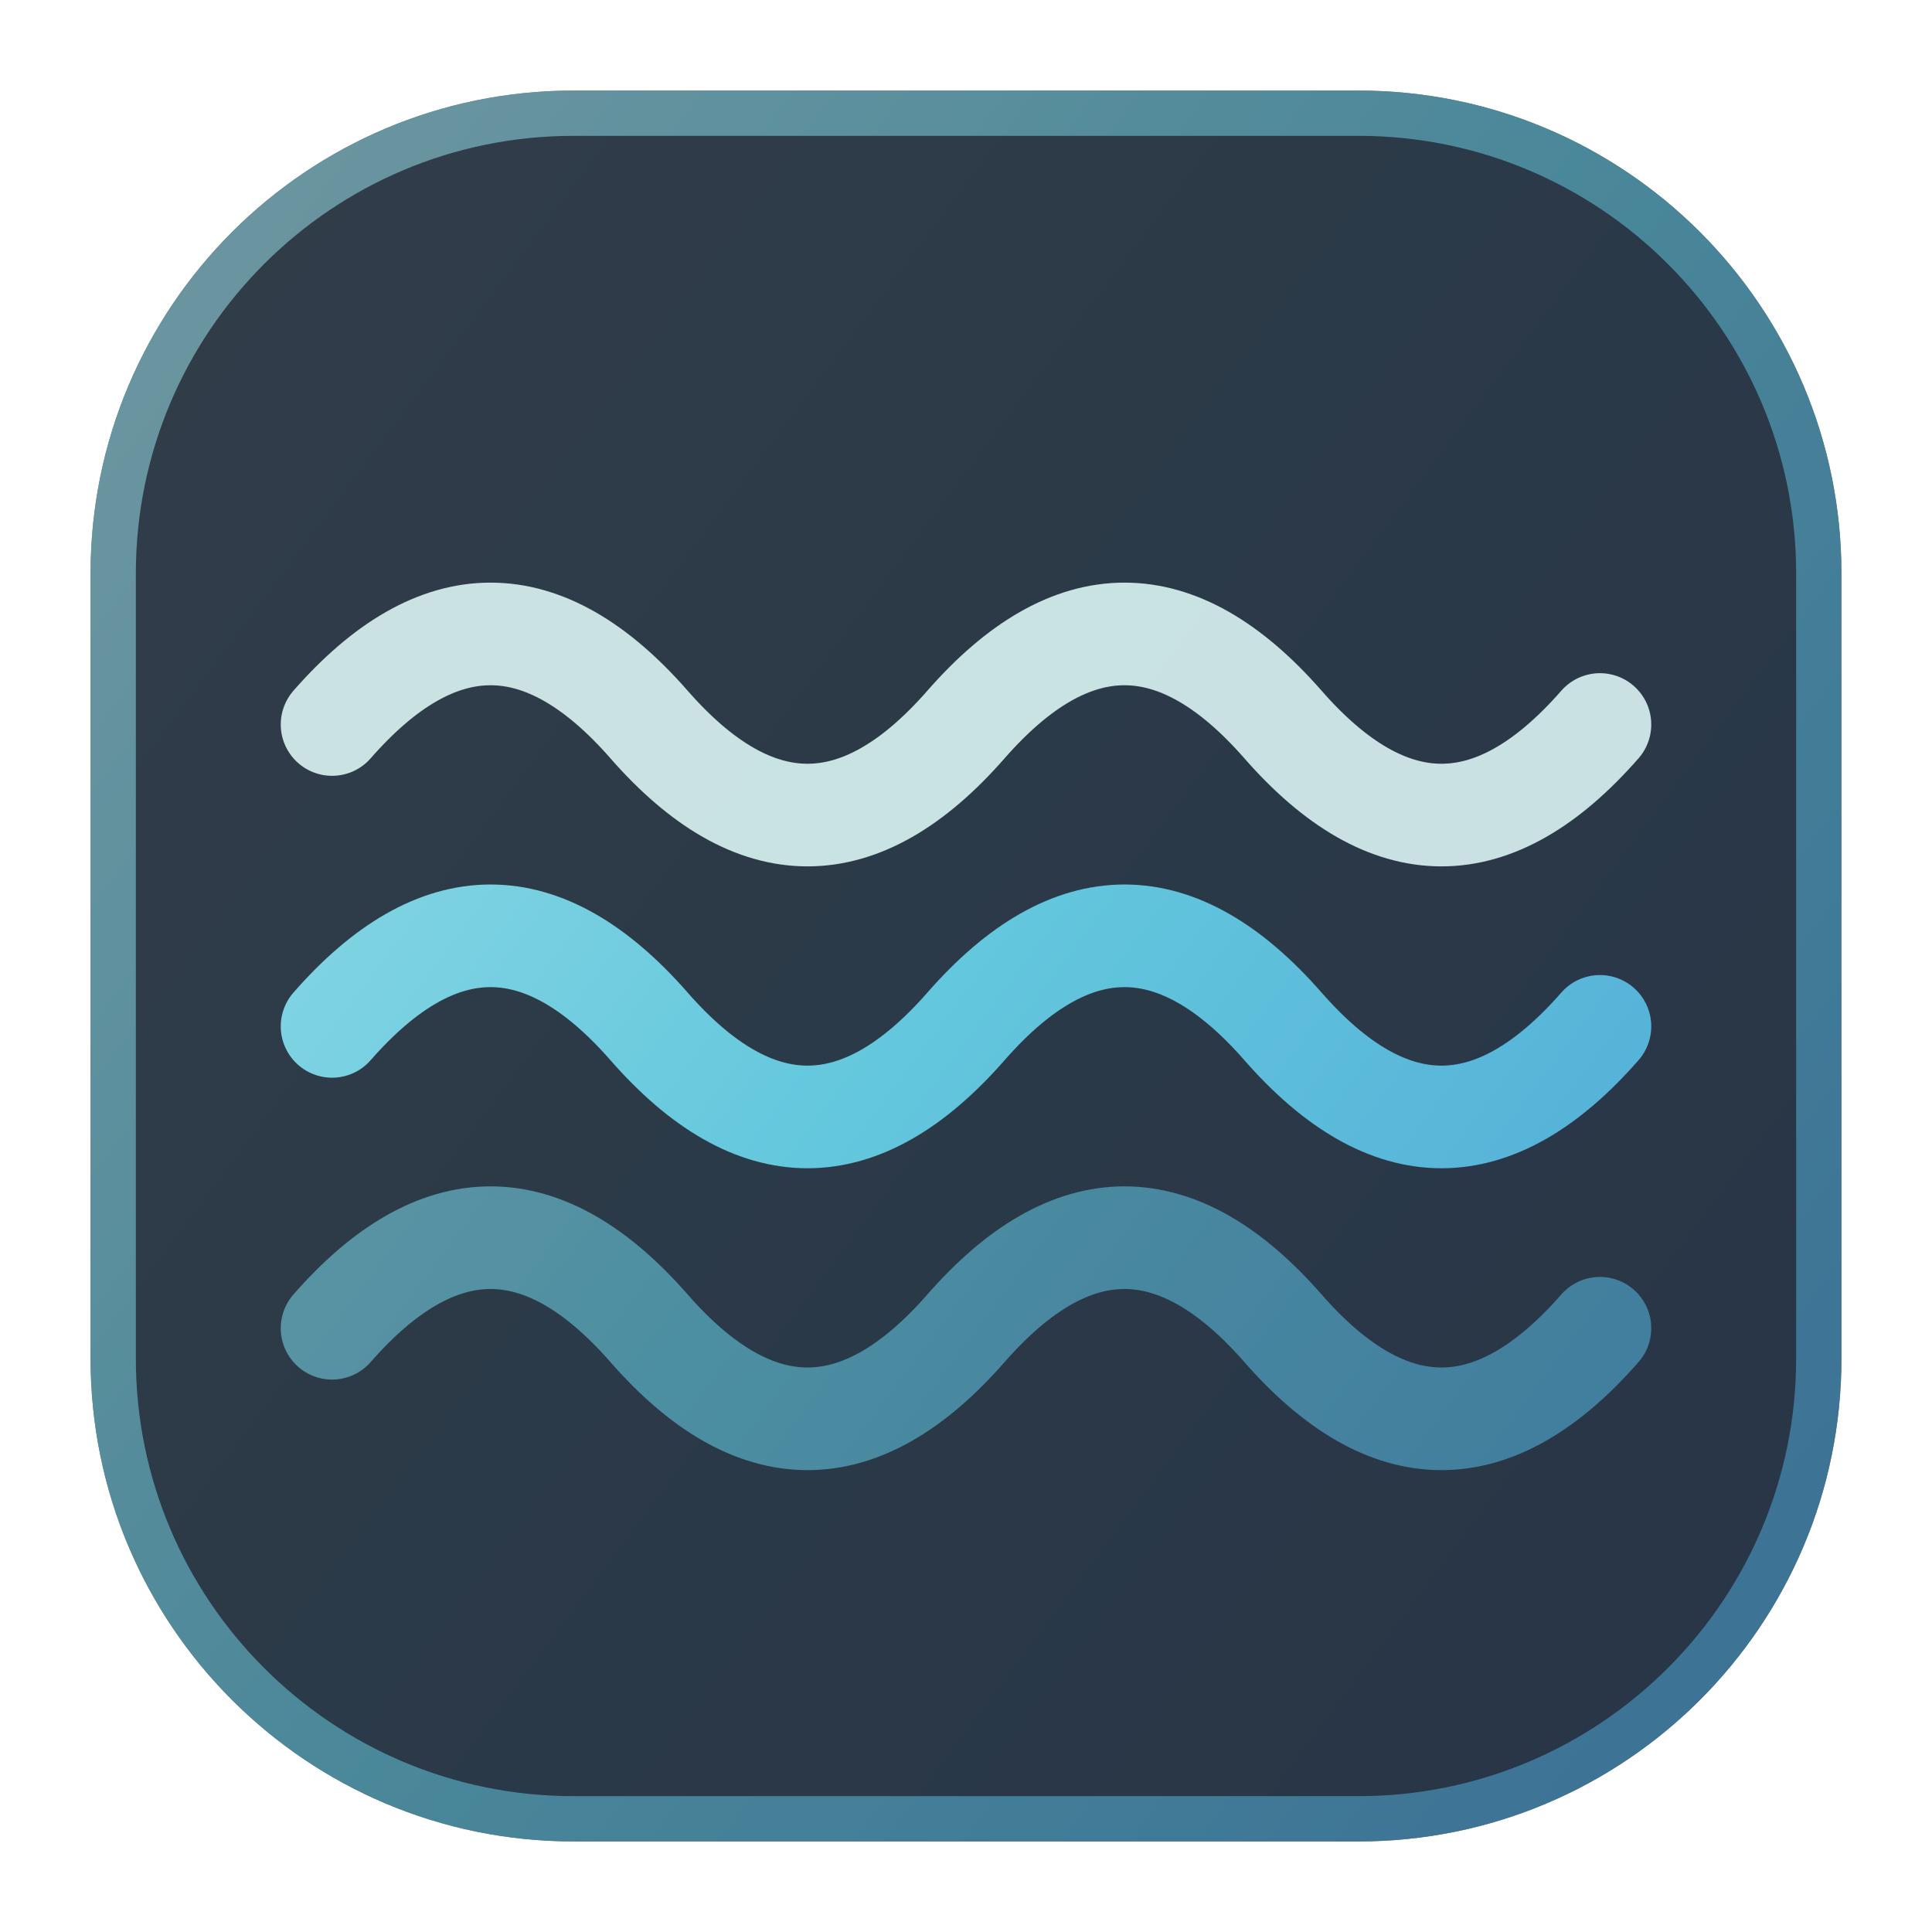
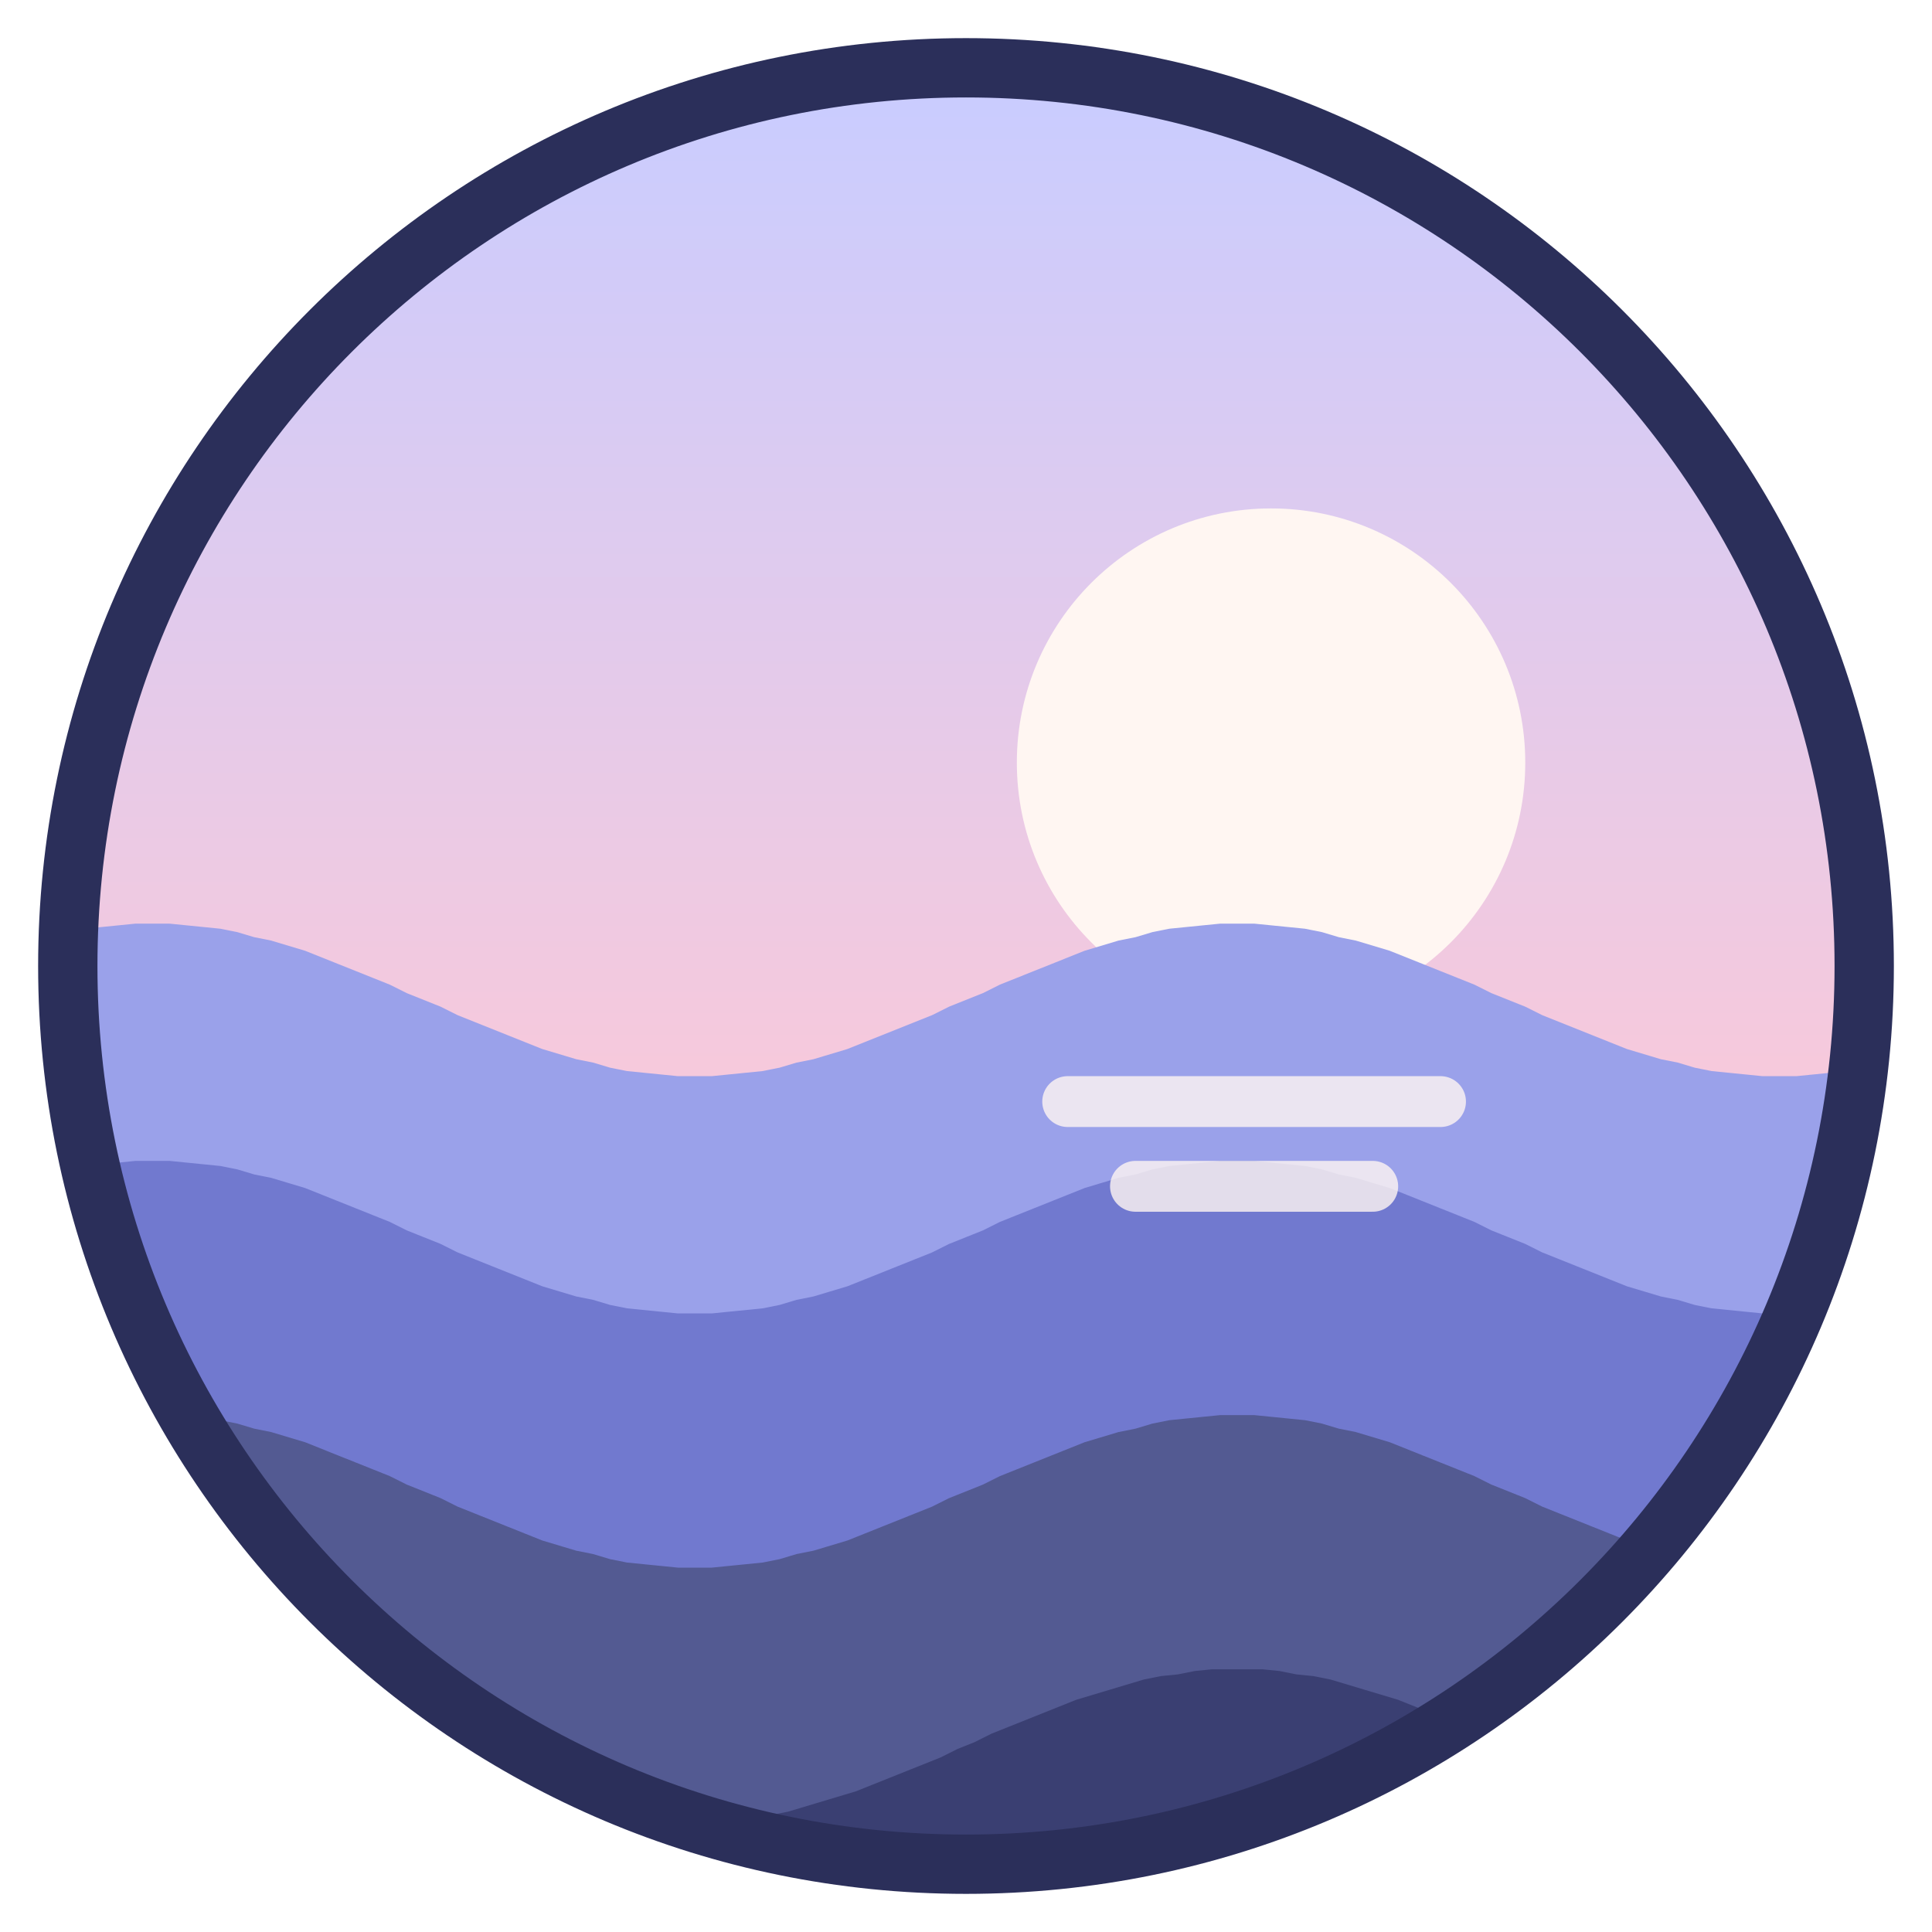
- <svg xmlns="http://www.w3.org/2000/svg" viewBox="0 0 64 64" width="64" height="64" role="img" aria-label="ivan.ngu — the sea">
+ <svg xmlns="http://www.w3.org/2000/svg" viewBox="-1 -1 114 114" width="112" height="112" role="img" aria-label="sea-shell">
  <defs>
-     <linearGradient id="sea" x1="0" y1="8" x2="64" y2="56" gradientUnits="userSpaceOnUse">
-       <stop offset="0" stop-color="#a2e2e8" />
-       <stop offset="0.5" stop-color="#63c7dd" />
-       <stop offset="1" stop-color="#4a9fd4" />
+     <linearGradient id="sky" x1="0" y1="4" x2="0" y2="62" gradientUnits="userSpaceOnUse">
+       <stop offset="0" stop-color="#c9ccff" />
+       <stop offset="1" stop-color="#f6c9dc" />
    </linearGradient>
  </defs>
-   <rect x="3" y="3" width="58" height="58" rx="16" fill="#232634" />
-   <rect x="3" y="3" width="58" height="58" rx="16" fill="url(#sea)" opacity="0.12" />
-   <rect x="3.75" y="3.75" width="56.5" height="56.5" rx="15.25" fill="none" stroke="url(#sea)" stroke-opacity="0.55" stroke-width="1.5" />
-   <g fill="none" stroke-width="3.4" stroke-linecap="round">
-     <path d="M11 24 q5.25 -6 10.5 0 t10.5 0 t10.5 0 t10.5 0" stroke="#d7f0ef" opacity="0.92" />
-     <path d="M11 34 q5.25 -6 10.5 0 t10.5 0 t10.5 0 t10.5 0" stroke="url(#sea)" />
-     <path d="M11 44 q5.25 -6 10.5 0 t10.5 0 t10.5 0 t10.5 0" stroke="url(#sea)" opacity="0.6" />
-   </g>
+   <circle cx="56" cy="56" r="53" fill="url(#sky)" />
+   <circle cx="74" cy="44" r="15" fill="#fff6f2" />
+   <path d="M3.5 53.9 L4 53.8 L5 53.7 L6 53.6 L7 53.5 L8 53.5 L9 53.5 L10 53.6 L11 53.7 L12 53.8 L13 54 L14 54.3 L15 54.5 L16 54.8 L17 55.1 L18 55.5 L19 55.9 L20 56.3 L21 56.7 L22 57.1 L23 57.6 L24 58 L25 58.4 L26 58.9 L27 59.3 L28 59.7 L29 60.1 L30 60.5 L31 60.9 L32 61.2 L33 61.5 L34 61.7 L35 62 L36 62.2 L37 62.3 L38 62.4 L39 62.5 L40 62.5 L41 62.5 L42 62.4 L43 62.3 L44 62.2 L45 62 L46 61.7 L47 61.5 L48 61.2 L49 60.9 L50 60.5 L51 60.1 L52 59.7 L53 59.3 L54 58.9 L55 58.4 L56 58 L57 57.6 L58 57.1 L59 56.7 L60 56.3 L61 55.9 L62 55.5 L63 55.1 L64 54.8 L65 54.5 L66 54.3 L67 54 L68 53.8 L69 53.7 L70 53.6 L71 53.5 L72 53.5 L73 53.5 L74 53.6 L75 53.7 L76 53.8 L77 54 L78 54.3 L79 54.5 L80 54.8 L81 55.1 L82 55.5 L83 55.9 L84 56.3 L85 56.7 L86 57.1 L87 57.6 L88 58 L89 58.4 L90 58.9 L91 59.3 L92 59.7 L93 60.1 L94 60.5 L95 60.9 L96 61.2 L97 61.5 L98 61.7 L99 62 L100 62.2 L101 62.3 L102 62.4 L103 62.5 L104 62.5 L105 62.5 L106 62.4 L107 62.3 L108 62.2 L108.5 62.1 A53 53 0 0 1 3.5 53.9 Z" fill="#9aa1ea" />
+   <path d="M4.5 67.8 L5 67.7 L6 67.6 L7 67.5 L8 67.5 L9 67.5 L10 67.6 L11 67.7 L12 67.8 L13 68 L14 68.3 L15 68.5 L16 68.8 L17 69.1 L18 69.5 L19 69.9 L20 70.3 L21 70.7 L22 71.1 L23 71.6 L24 72 L25 72.4 L26 72.9 L27 73.3 L28 73.7 L29 74.1 L30 74.5 L31 74.9 L32 75.2 L33 75.5 L34 75.7 L35 76 L36 76.2 L37 76.3 L38 76.4 L39 76.5 L40 76.5 L41 76.5 L42 76.4 L43 76.3 L44 76.2 L45 76 L46 75.7 L47 75.5 L48 75.2 L49 74.9 L50 74.5 L51 74.1 L52 73.7 L53 73.3 L54 72.9 L55 72.4 L56 72 L57 71.6 L58 71.1 L59 70.7 L60 70.3 L61 69.9 L62 69.5 L63 69.1 L64 68.8 L65 68.5 L66 68.3 L67 68 L68 67.8 L69 67.7 L70 67.6 L71 67.5 L72 67.5 L73 67.5 L74 67.6 L75 67.7 L76 67.8 L77 68 L78 68.3 L79 68.5 L80 68.8 L81 69.1 L82 69.5 L83 69.9 L84 70.3 L85 70.7 L86 71.1 L87 71.6 L88 72 L89 72.4 L90 72.9 L91 73.3 L92 73.7 L93 74.1 L94 74.5 L95 74.9 L96 75.2 L97 75.5 L98 75.7 L99 76 L100 76.2 L101 76.3 L102 76.4 L103 76.5 L104 76.5 L104.5 76.5 A53 53 0 0 1 4.5 67.8 Z" fill="#7179cf" />
+   <path d="M10.5 82.6 L11 82.7 L12 82.8 L13 83 L14 83.3 L15 83.5 L16 83.8 L17 84.1 L18 84.5 L19 84.9 L20 85.3 L21 85.7 L22 86.1 L23 86.6 L24 87 L25 87.4 L26 87.9 L27 88.3 L28 88.7 L29 89.1 L30 89.5 L31 89.9 L32 90.2 L33 90.5 L34 90.7 L35 91 L36 91.2 L37 91.3 L38 91.4 L39 91.5 L40 91.5 L41 91.5 L42 91.4 L43 91.3 L44 91.2 L45 91 L46 90.7 L47 90.5 L48 90.2 L49 89.9 L50 89.5 L51 89.1 L52 88.7 L53 88.3 L54 87.9 L55 87.4 L56 87 L57 86.6 L58 86.1 L59 85.7 L60 85.3 L61 84.9 L62 84.5 L63 84.1 L64 83.8 L65 83.5 L66 83.3 L67 83 L68 82.8 L69 82.7 L70 82.6 L71 82.5 L72 82.5 L73 82.5 L74 82.6 L75 82.7 L76 82.8 L77 83 L78 83.3 L79 83.5 L80 83.8 L81 84.1 L82 84.5 L83 84.9 L84 85.3 L85 85.7 L86 86.1 L87 86.6 L88 87 L89 87.4 L90 87.9 L91 88.3 L92 88.7 L93 89.1 L94 89.5 L95 89.9 L96 90.2 L96 90.2 A53 53 0 0 1 10.5 82.6 Z" fill="#535a92" />
+   <path d="M40 106.5 L40.5 106.5 L41.5 106.5 L42.5 106.4 L43.5 106.2 L44.5 106.1 L45.5 105.9 L46.5 105.6 L47.5 105.3 L48.5 105 L49.5 104.7 L50.5 104.3 L51.5 103.9 L52.5 103.5 L53.5 103.1 L54.5 102.7 L55.5 102.2 L56.5 101.8 L57.5 101.3 L58.5 100.9 L59.5 100.5 L60.5 100.1 L61.5 99.7 L62.5 99.3 L63.5 99 L64.5 98.7 L65.5 98.4 L66.5 98.1 L67.5 97.9 L68.5 97.8 L69.5 97.6 L70.5 97.5 L71.5 97.5 L72.5 97.5 L73.5 97.5 L74.5 97.6 L75.5 97.8 L76.5 97.9 L77.5 98.1 L78.5 98.4 L79.5 98.7 L80.5 99 L81.5 99.3 L82.5 99.7 L83.5 100.1 L84.5 100.5 L84.5 100.5 A53 53 0 0 1 40 106.5 Z" fill="#3a3f72" />
+   <path d="M62 64 h22 M66 69 h14" stroke="#fff6f2" stroke-width="3" stroke-linecap="round" opacity=".8" />
+   <circle cx="56" cy="56" r="53" fill="none" stroke="#2b2f5a" stroke-width="3.5" />
</svg>
